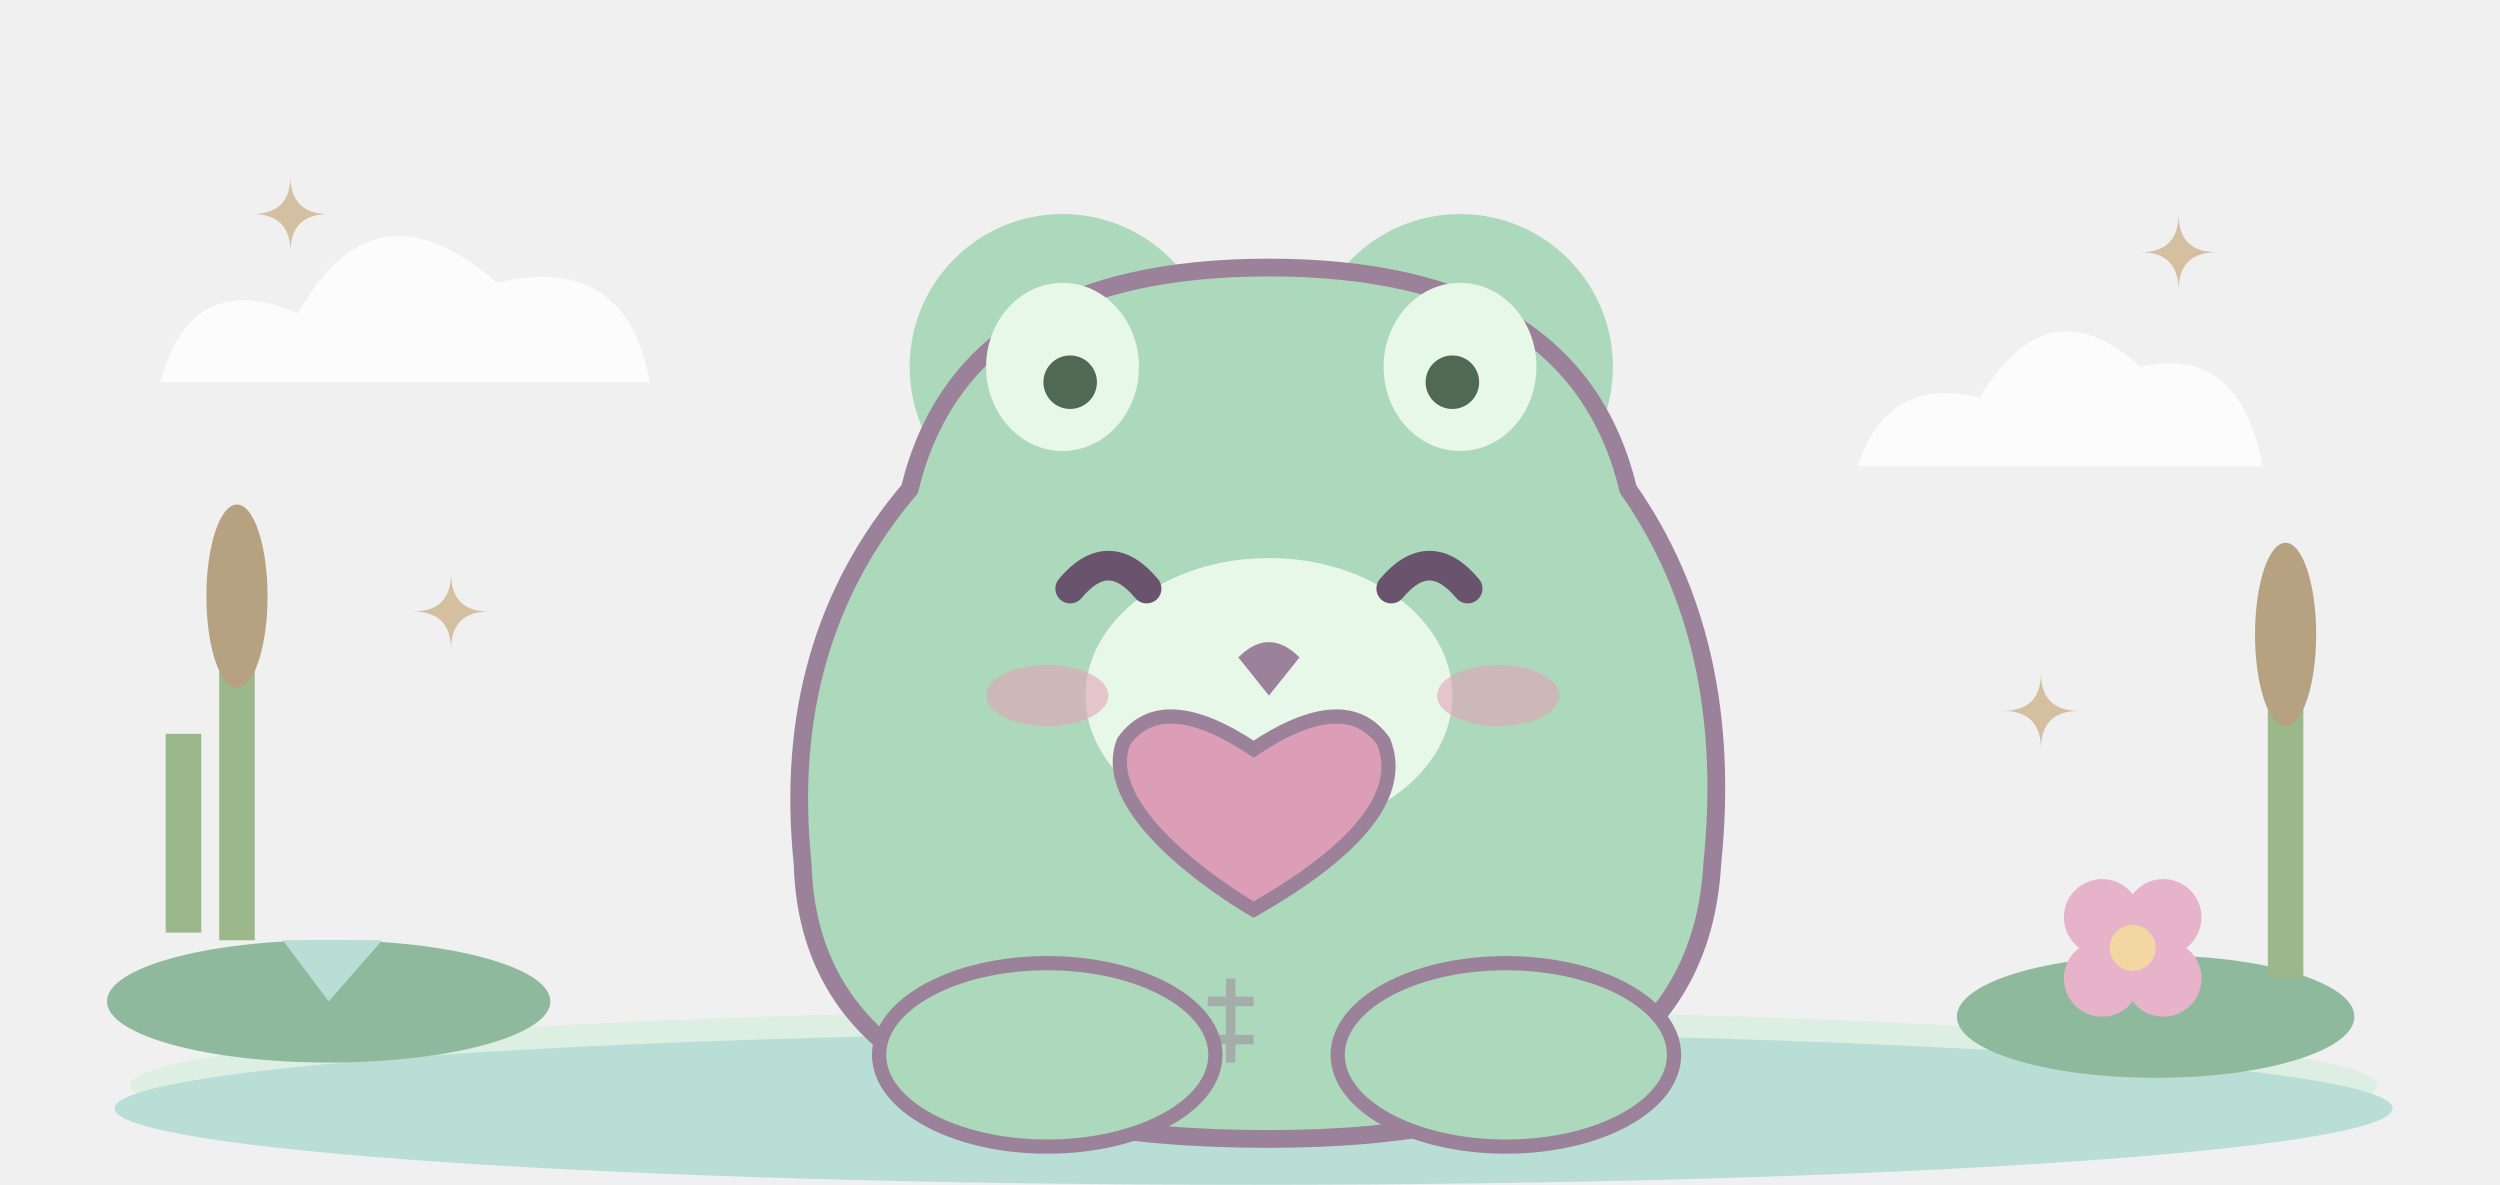
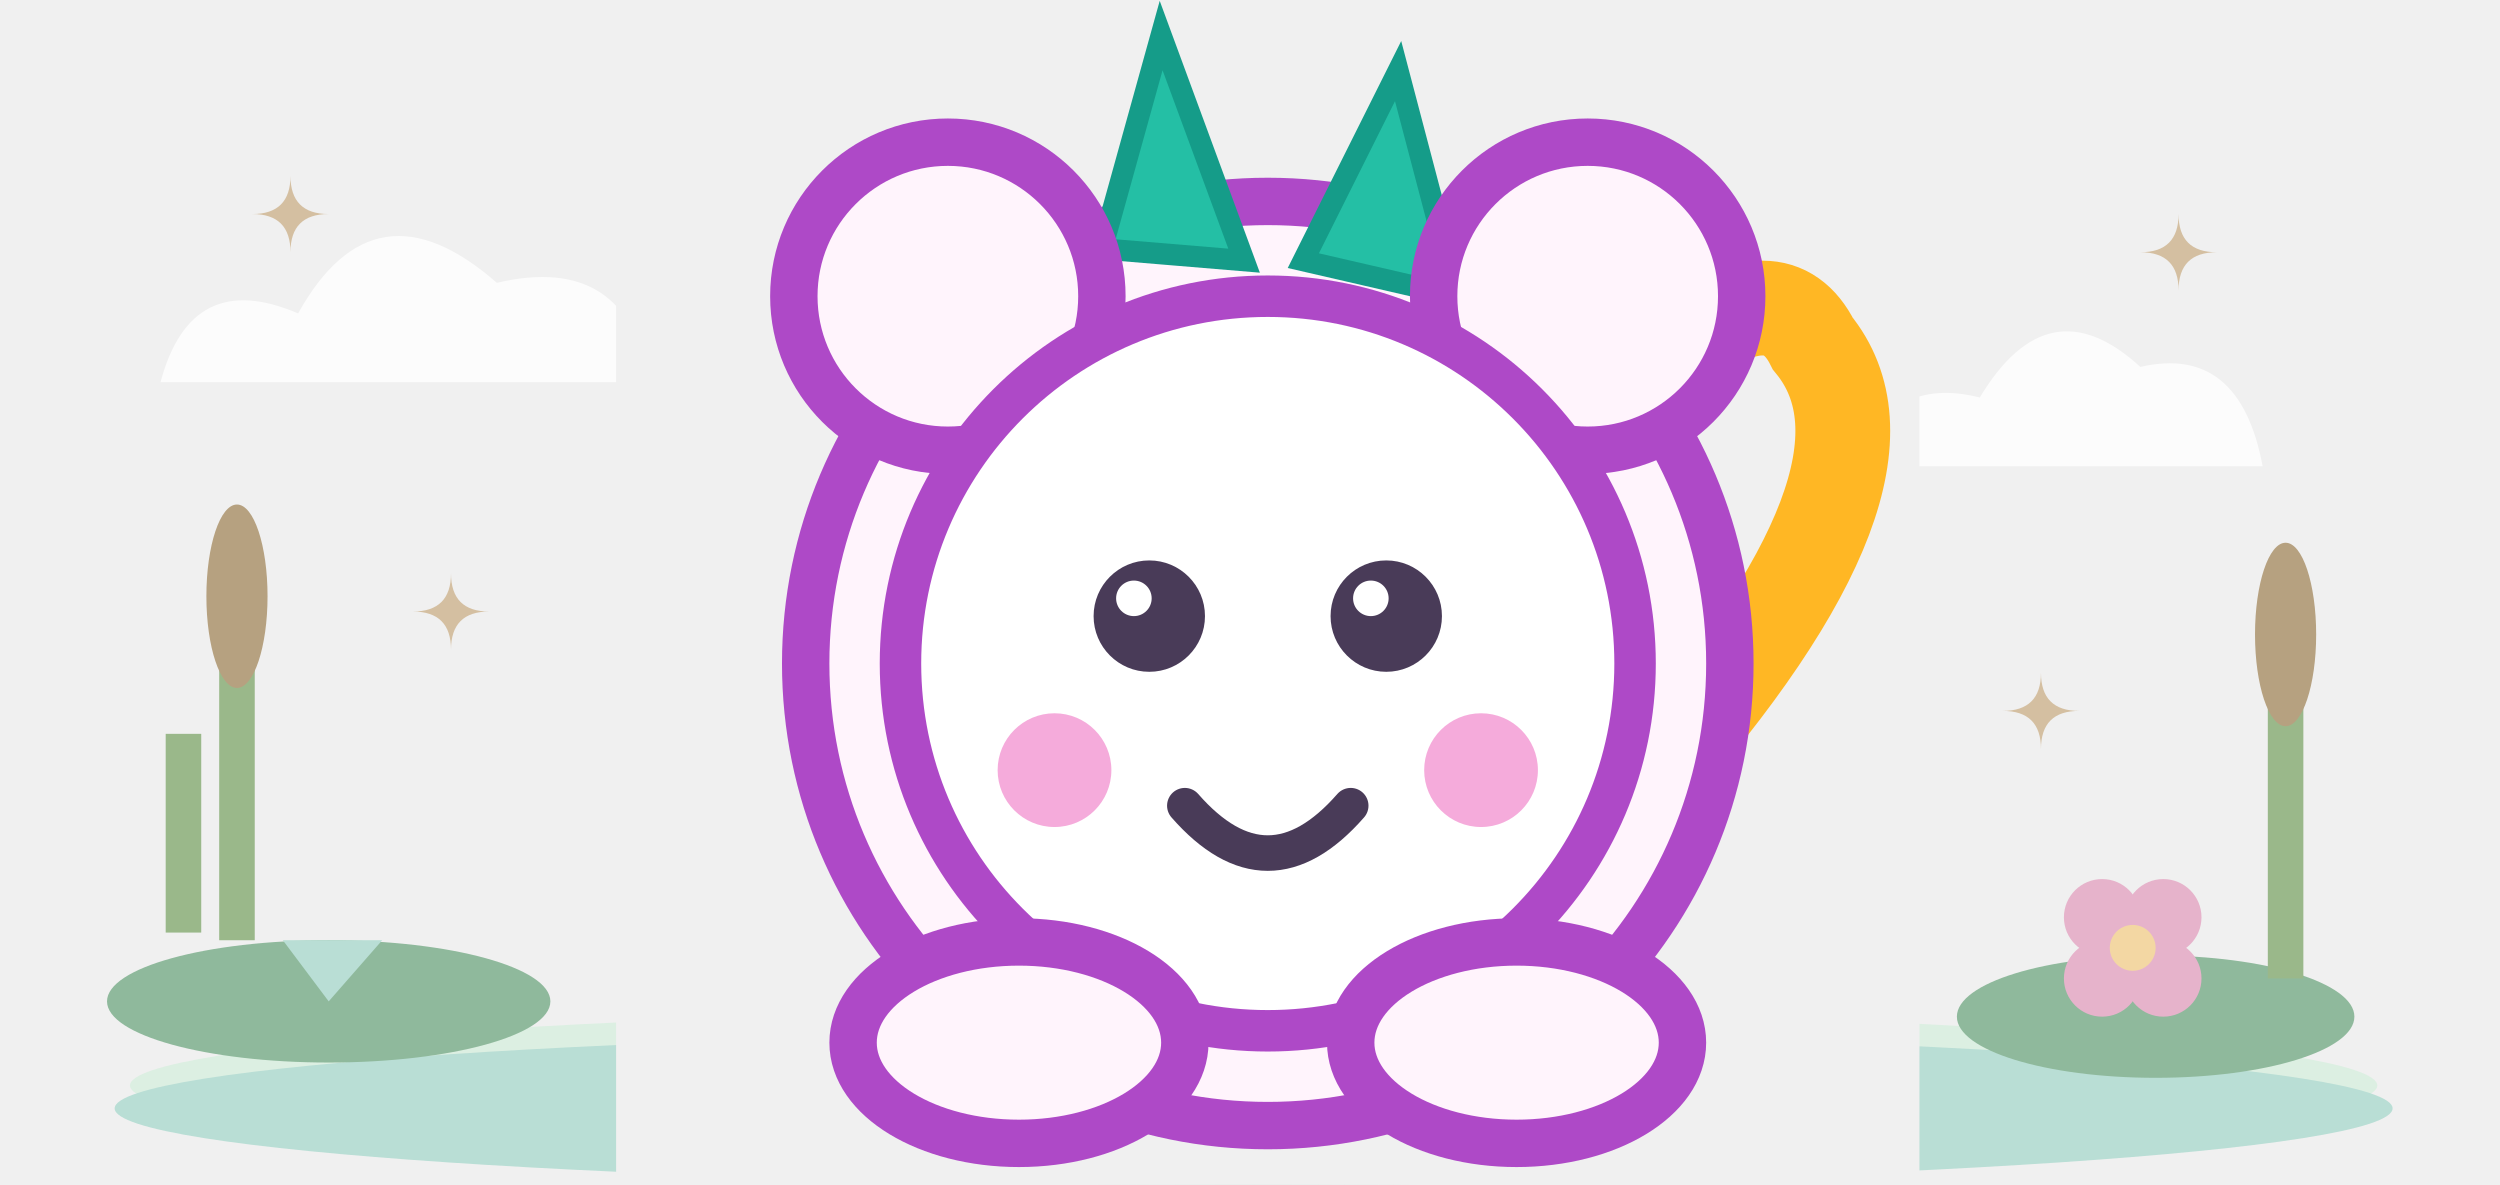
<svg xmlns="http://www.w3.org/2000/svg" width="211" height="100" viewBox="0 0 211 100" fill="none">
-   <path d="M105.806 98.064C158.184 98.064 200.645 95.176 200.645 91.613C200.645 88.05 158.184 85.161 105.806 85.161C53.428 85.161 10.968 88.05 10.968 91.613C10.968 95.176 53.428 98.064 105.806 98.064Z" fill="#DCEFE2" />
-   <path opacity="0.8" d="M13.548 32.258C15.269 25.806 19.14 23.871 25.161 26.452C29.462 18.71 35.054 17.849 41.935 23.871C49.247 22.151 53.548 24.946 54.839 32.258H13.548ZM156.774 39.355C158.495 34.194 161.935 32.258 167.097 33.548C170.968 27.097 175.484 26.237 180.645 30.968C186.237 29.677 189.677 32.473 190.968 39.355H156.774Z" fill="white" />
-   <path d="M24.516 14.839C24.516 16.989 23.441 18.065 21.29 18.065C23.441 18.065 24.516 19.14 24.516 21.291C24.516 19.14 25.591 18.065 27.742 18.065C25.591 18.065 24.516 16.989 24.516 14.839Z" fill="#D4BFA1" />
-   <path d="M183.871 18.064C183.871 20.215 182.796 21.29 180.645 21.29C182.796 21.29 183.871 22.366 183.871 24.516C183.871 22.366 184.946 21.29 187.097 21.29C184.946 21.29 183.871 20.215 183.871 18.064Z" fill="#D4BFA1" />
-   <path d="M172.258 56.774C172.258 58.925 171.183 60 169.032 60C171.183 60 172.258 61.075 172.258 63.226C172.258 61.075 173.333 60 175.484 60C173.333 60 172.258 58.925 172.258 56.774Z" fill="#D4BFA1" />
-   <path d="M38.065 48.387C38.065 50.538 36.989 51.613 34.839 51.613C36.989 51.613 38.065 52.688 38.065 54.839C38.065 52.688 39.14 51.613 41.29 51.613C39.14 51.613 38.065 50.538 38.065 48.387Z" fill="#D4BFA1" />
-   <path d="M105.806 100C158.897 100 201.935 97.111 201.935 93.548C201.935 89.985 158.897 87.097 105.806 87.097C52.716 87.097 9.677 89.985 9.677 93.548C9.677 97.111 52.716 100 105.806 100Z" fill="#B9DED5" />
-   <path d="M27.742 89.678C38.075 89.678 46.452 87.367 46.452 84.516C46.452 81.666 38.075 79.355 27.742 79.355C17.409 79.355 9.032 81.666 9.032 84.516C9.032 87.367 17.409 89.678 27.742 89.678Z" fill="#8FB99C" />
-   <path d="M27.742 84.516L23.871 79.355H32.258L27.742 84.516Z" fill="#B9DED5" />
-   <path d="M181.935 90.968C191.2 90.968 198.71 88.657 198.71 85.806C198.71 82.956 191.2 80.645 181.935 80.645C172.671 80.645 165.161 82.956 165.161 85.806C165.161 88.657 172.671 90.968 181.935 90.968Z" fill="#8FB99C" />
-   <path d="M177.419 80.645C179.201 80.645 180.645 79.201 180.645 77.419C180.645 75.638 179.201 74.193 177.419 74.193C175.638 74.193 174.194 75.638 174.194 77.419C174.194 79.201 175.638 80.645 177.419 80.645Z" fill="#E6B3CB" />
-   <path d="M182.581 80.645C184.362 80.645 185.806 79.201 185.806 77.419C185.806 75.638 184.362 74.193 182.581 74.193C180.799 74.193 179.355 75.638 179.355 77.419C179.355 79.201 180.799 80.645 182.581 80.645Z" fill="#E6B3CB" />
-   <path d="M177.419 85.806C179.201 85.806 180.645 84.362 180.645 82.58C180.645 80.799 179.201 79.355 177.419 79.355C175.638 79.355 174.194 80.799 174.194 82.58C174.194 84.362 175.638 85.806 177.419 85.806Z" fill="#E6B3CB" />
-   <path d="M182.581 85.806C184.362 85.806 185.806 84.362 185.806 82.58C185.806 80.799 184.362 79.355 182.581 79.355C180.799 79.355 179.355 80.799 179.355 82.58C179.355 84.362 180.799 85.806 182.581 85.806Z" fill="#E6B3CB" />
-   <path d="M180 81.935C181.069 81.935 181.936 81.069 181.936 80C181.936 78.931 181.069 78.064 180 78.064C178.931 78.064 178.065 78.931 178.065 80C178.065 81.069 178.931 81.935 180 81.935Z" fill="#F3D7A3" />
-   <path d="M20 79.355V49.677V79.355ZM15.484 78.71V61.935V78.71ZM192.903 82.581V52.903V82.581Z" fill="black" />
-   <path d="M20 79.355V49.677M15.484 78.71V61.935M192.903 82.581V52.903" stroke="#9AB88A" stroke-width="3" />
-   <path d="M20 58.064C21.425 58.064 22.581 54.598 22.581 50.322C22.581 46.047 21.425 42.581 20 42.581C18.575 42.581 17.419 46.047 17.419 50.322C17.419 54.598 18.575 58.064 20 58.064Z" fill="#B6A180" />
-   <path d="M192.903 61.291C194.328 61.291 195.484 57.824 195.484 53.549C195.484 49.273 194.328 45.807 192.903 45.807C191.478 45.807 190.323 49.273 190.323 53.549C190.323 57.824 191.478 61.291 192.903 61.291Z" fill="#B6A180" />
-   <path d="M89.677 43.871C96.804 43.871 102.581 38.094 102.581 30.968C102.581 23.841 96.804 18.064 89.677 18.064C82.551 18.064 76.774 23.841 76.774 30.968C76.774 38.094 82.551 43.871 89.677 43.871Z" fill="#ACD8BB" />
-   <path d="M123.226 43.871C130.352 43.871 136.129 38.094 136.129 30.968C136.129 23.841 130.352 18.064 123.226 18.064C116.1 18.064 110.323 23.841 110.323 30.968C110.323 38.094 116.1 43.871 123.226 43.871Z" fill="#ACD8BB" />
-   <path d="M76.774 41.29C79.785 28.817 89.892 22.581 107.097 22.581C124.301 22.581 134.409 28.817 137.419 41.29C143.441 49.892 145.806 60.43 144.516 72.903C143.656 88.387 131.183 96.129 107.097 96.129C81.29 96.129 68.172 88.387 67.742 72.903C66.452 60.43 69.462 49.892 76.774 41.29Z" fill="#ACD8BB" stroke="#9B829A" stroke-width="1.5" />
-   <path d="M88.387 96.774C96.226 96.774 102.581 93.308 102.581 89.032C102.581 84.757 96.226 81.29 88.387 81.29C80.548 81.29 74.194 84.757 74.194 89.032C74.194 93.308 80.548 96.774 88.387 96.774Z" fill="#ACD8BB" stroke="#9B829A" stroke-width="1.2" />
-   <path d="M127.097 96.774C134.936 96.774 141.29 93.308 141.29 89.032C141.29 84.757 134.936 81.29 127.097 81.29C119.258 81.29 112.903 84.757 112.903 89.032C112.903 93.308 119.258 96.774 127.097 96.774Z" fill="#ACD8BB" stroke="#9B829A" stroke-width="1.2" />
-   <path d="M107.097 70.323C115.648 70.323 122.581 65.123 122.581 58.71C122.581 52.296 115.648 47.097 107.097 47.097C98.545 47.097 91.613 52.296 91.613 58.71C91.613 65.123 98.545 70.323 107.097 70.323Z" fill="#E7F7E8" />
-   <path d="M104.516 55.484C106.237 53.763 107.957 53.763 109.677 55.484L107.097 58.709L104.516 55.484Z" fill="#9B829A" />
-   <path d="M89.677 38.065C93.24 38.065 96.129 34.887 96.129 30.968C96.129 27.048 93.24 23.871 89.677 23.871C86.114 23.871 83.226 27.048 83.226 30.968C83.226 34.887 86.114 38.065 89.677 38.065Z" fill="#E7F7E8" />
-   <path d="M123.226 38.065C126.789 38.065 129.677 34.887 129.677 30.968C129.677 27.048 126.789 23.871 123.226 23.871C119.663 23.871 116.774 27.048 116.774 30.968C116.774 34.887 119.663 38.065 123.226 38.065Z" fill="#E7F7E8" />
-   <path d="M90.323 34.516C91.57 34.516 92.581 33.505 92.581 32.258C92.581 31.011 91.57 30 90.323 30C89.076 30 88.064 31.011 88.064 32.258C88.064 33.505 89.076 34.516 90.323 34.516Z" fill="#506952" />
-   <path d="M122.581 34.516C123.828 34.516 124.839 33.505 124.839 32.258C124.839 31.011 123.828 30 122.581 30C121.334 30 120.323 31.011 120.323 32.258C120.323 33.505 121.334 34.516 122.581 34.516Z" fill="#506952" />
-   <path d="M90.323 49.677C92.473 47.096 94.624 47.096 96.774 49.677M117.419 49.677C119.57 47.096 121.72 47.096 123.871 49.677" stroke="#69536D" stroke-width="2.5" stroke-linecap="round" />
-   <path opacity="0.6" d="M88.387 61.29C91.238 61.29 93.548 60.135 93.548 58.71C93.548 57.284 91.238 56.129 88.387 56.129C85.537 56.129 83.226 57.284 83.226 58.71C83.226 60.135 85.537 61.29 88.387 61.29Z" fill="#E2A4B7" />
-   <path opacity="0.6" d="M126.452 61.29C129.302 61.29 131.613 60.135 131.613 58.71C131.613 57.284 129.302 56.129 126.452 56.129C123.601 56.129 121.29 57.284 121.29 58.71C121.29 60.135 123.601 61.29 126.452 61.29Z" fill="#E2A4B7" />
-   <path d="M101.935 61.935C105.376 64.946 108.817 64.946 112.258 61.935" stroke="#9B829A" stroke-width="1.6" stroke-linecap="round" />
-   <path d="M105.806 76.774C105.806 76.774 92.258 69.032 94.839 62.581C96.989 59.57 100.645 59.785 105.806 63.226C110.968 59.785 114.624 59.57 116.774 62.581C118.495 66.882 114.839 71.613 105.806 76.774Z" fill="#DC9EB7" stroke="#9B829A" stroke-width="1.2" />
-   <path d="M80.772 75.585C85.616 77.844 90.641 77.319 91.996 74.412C93.352 71.506 90.524 67.319 85.68 65.06C80.836 62.801 75.81 63.326 74.455 66.233C73.1 69.139 75.928 73.326 80.772 75.585Z" fill="#ACD8BB" />
-   <path d="M132.777 75.585C137.62 73.326 140.449 69.139 139.093 66.233C137.738 63.326 132.713 62.801 127.869 65.06C123.025 67.319 120.197 71.506 121.552 74.412C122.907 77.319 127.933 77.844 132.777 75.585Z" fill="#ACD8BB" />
-   <g opacity="0.5">
-     <path d="M103.871 82.581V89.677V82.581ZM101.935 84.516H105.806H101.935ZM101.935 87.742H105.806H101.935Z" fill="black" />
-     <path d="M103.871 82.581V89.677M101.935 84.516H105.806M101.935 87.742H105.806" stroke="#9B829A" stroke-width="0.8" />
+   <defs>
+     <mask id="pl-cozy-clear">
+       <rect width="211" height="100" fill="white" />
+       <rect x="52" y="0" width="110" height="100" fill="black" />
+     </mask>
+   </defs>
+   <g mask="url(#pl-cozy-clear)">
+     <path d="M105.806 98.064C158.184 98.064 200.645 95.176 200.645 91.613C200.645 88.05 158.184 85.161 105.806 85.161C53.428 85.161 10.968 88.05 10.968 91.613C10.968 95.176 53.428 98.064 105.806 98.064Z" fill="#DCEFE2" />
+     <path opacity="0.8" d="M13.548 32.258C15.269 25.806 19.14 23.871 25.161 26.452C29.462 18.71 35.054 17.849 41.935 23.871C49.247 22.151 53.548 24.946 54.839 32.258H13.548ZM156.774 39.355C158.495 34.194 161.935 32.258 167.097 33.548C170.968 27.097 175.484 26.237 180.645 30.968C186.237 29.677 189.677 32.473 190.968 39.355H156.774Z" fill="white" />
+     <path d="M24.516 14.839C24.516 16.989 23.441 18.065 21.29 18.065C23.441 18.065 24.516 19.14 24.516 21.291C24.516 19.14 25.591 18.065 27.742 18.065C25.591 18.065 24.516 16.989 24.516 14.839Z" fill="#D4BFA1" />
+     <path d="M183.871 18.064C183.871 20.215 182.796 21.29 180.645 21.29C182.796 21.29 183.871 22.366 183.871 24.516C183.871 22.366 184.946 21.29 187.097 21.29C184.946 21.29 183.871 20.215 183.871 18.064Z" fill="#D4BFA1" />
+     <path d="M172.258 56.774C172.258 58.925 171.183 60 169.032 60C171.183 60 172.258 61.075 172.258 63.226C172.258 61.075 173.333 60 175.484 60C173.333 60 172.258 58.925 172.258 56.774Z" fill="#D4BFA1" />
+     <path d="M38.065 48.387C38.065 50.538 36.989 51.613 34.839 51.613C36.989 51.613 38.065 52.688 38.065 54.839C38.065 52.688 39.14 51.613 41.29 51.613C39.14 51.613 38.065 50.538 38.065 48.387Z" fill="#D4BFA1" />
+     <path d="M105.806 100C158.897 100 201.935 97.111 201.935 93.548C201.935 89.985 158.897 87.097 105.806 87.097C52.716 87.097 9.677 89.985 9.677 93.548C9.677 97.111 52.716 100 105.806 100Z" fill="#B9DED5" />
+     <path d="M27.742 89.678C38.075 89.678 46.452 87.367 46.452 84.516C46.452 81.666 38.075 79.355 27.742 79.355C17.409 79.355 9.032 81.666 9.032 84.516C9.032 87.367 17.409 89.678 27.742 89.678Z" fill="#8FB99C" />
+     <path d="M27.742 84.516L23.871 79.355H32.258L27.742 84.516Z" fill="#B9DED5" />
+     <path d="M181.935 90.968C191.2 90.968 198.71 88.657 198.71 85.806C198.71 82.956 191.2 80.645 181.935 80.645C172.671 80.645 165.161 82.956 165.161 85.806C165.161 88.657 172.671 90.968 181.935 90.968Z" fill="#8FB99C" />
+     <path d="M177.419 80.645C179.201 80.645 180.645 79.201 180.645 77.419C180.645 75.638 179.201 74.193 177.419 74.193C175.638 74.193 174.194 75.638 174.194 77.419C174.194 79.201 175.638 80.645 177.419 80.645Z" fill="#E6B3CB" />
+     <path d="M182.581 80.645C184.362 80.645 185.806 79.201 185.806 77.419C185.806 75.638 184.362 74.193 182.581 74.193C180.799 74.193 179.355 75.638 179.355 77.419C179.355 79.201 180.799 80.645 182.581 80.645Z" fill="#E6B3CB" />
+     <path d="M177.419 85.806C179.201 85.806 180.645 84.362 180.645 82.58C180.645 80.799 179.201 79.355 177.419 79.355C175.638 79.355 174.194 80.799 174.194 82.58C174.194 84.362 175.638 85.806 177.419 85.806Z" fill="#E6B3CB" />
+     <path d="M182.581 85.806C184.362 85.806 185.806 84.362 185.806 82.58C185.806 80.799 184.362 79.355 182.581 79.355C180.799 79.355 179.355 80.799 179.355 82.58C179.355 84.362 180.799 85.806 182.581 85.806Z" fill="#E6B3CB" />
+     <path d="M180 81.935C181.069 81.935 181.936 81.069 181.936 80C181.936 78.931 181.069 78.064 180 78.064C178.931 78.064 178.065 78.931 178.065 80C178.065 81.069 178.931 81.935 180 81.935Z" fill="#F3D7A3" />
+     <path d="M20 79.355V49.677V79.355ZM15.484 78.71V61.935V78.71ZM192.903 82.581V52.903V82.581Z" fill="black" />
+     <path d="M20 79.355V49.677M15.484 78.71V61.935M192.903 82.581V52.903" stroke="#9AB88A" stroke-width="3" />
+     <path d="M20 58.064C21.425 58.064 22.581 54.598 22.581 50.322C22.581 46.047 21.425 42.581 20 42.581C18.575 42.581 17.419 46.047 17.419 50.322C17.419 54.598 18.575 58.064 20 58.064Z" fill="#B6A180" />
+     <path d="M192.903 61.291C194.328 61.291 195.484 57.824 195.484 53.549C195.484 49.273 194.328 45.807 192.903 45.807C191.478 45.807 190.323 49.273 190.323 53.549C190.323 57.824 191.478 61.291 192.903 61.291Z" fill="#B6A180" />
+     <path d="M89.677 43.871C96.804 43.871 102.581 38.094 102.581 30.968C102.581 23.841 96.804 18.064 89.677 18.064C82.551 18.064 76.774 23.841 76.774 30.968C76.774 38.094 82.551 43.871 89.677 43.871Z" fill="#ACD8BB" />
+     <path d="M123.226 43.871C130.352 43.871 136.129 38.094 136.129 30.968C136.129 23.841 130.352 18.064 123.226 18.064C116.1 18.064 110.323 23.841 110.323 30.968C110.323 38.094 116.1 43.871 123.226 43.871Z" fill="#ACD8BB" />
+     <path d="M76.774 41.29C79.785 28.817 89.892 22.581 107.097 22.581C124.301 22.581 134.409 28.817 137.419 41.29C143.441 49.892 145.806 60.43 144.516 72.903C143.656 88.387 131.183 96.129 107.097 96.129C81.29 96.129 68.172 88.387 67.742 72.903C66.452 60.43 69.462 49.892 76.774 41.29Z" fill="#ACD8BB" stroke="#9B829A" stroke-width="1.5" />
+     <path d="M88.387 96.774C96.226 96.774 102.581 93.308 102.581 89.032C102.581 84.757 96.226 81.29 88.387 81.29C80.548 81.29 74.194 84.757 74.194 89.032C74.194 93.308 80.548 96.774 88.387 96.774Z" fill="#ACD8BB" stroke="#9B829A" stroke-width="1.2" />
+     <path d="M127.097 96.774C134.936 96.774 141.29 93.308 141.29 89.032C141.29 84.757 134.936 81.29 127.097 81.29C119.258 81.29 112.903 84.757 112.903 89.032C112.903 93.308 119.258 96.774 127.097 96.774Z" fill="#ACD8BB" stroke="#9B829A" stroke-width="1.2" />
+     <path d="M107.097 70.323C115.648 70.323 122.581 65.123 122.581 58.71C122.581 52.296 115.648 47.097 107.097 47.097C98.545 47.097 91.613 52.296 91.613 58.71C91.613 65.123 98.545 70.323 107.097 70.323Z" fill="#E7F7E8" />
+     <path d="M104.516 55.484C106.237 53.763 107.957 53.763 109.677 55.484L107.097 58.709L104.516 55.484Z" fill="#9B829A" />
+     <path d="M89.677 38.065C93.24 38.065 96.129 34.887 96.129 30.968C96.129 27.048 93.24 23.871 89.677 23.871C86.114 23.871 83.226 27.048 83.226 30.968C83.226 34.887 86.114 38.065 89.677 38.065Z" fill="#E7F7E8" />
+     <path d="M123.226 38.065C126.789 38.065 129.677 34.887 129.677 30.968C129.677 27.048 126.789 23.871 123.226 23.871C119.663 23.871 116.774 27.048 116.774 30.968C116.774 34.887 119.663 38.065 123.226 38.065Z" fill="#E7F7E8" />
+     <path d="M90.323 34.516C91.57 34.516 92.581 33.505 92.581 32.258C92.581 31.011 91.57 30 90.323 30C89.076 30 88.064 31.011 88.064 32.258C88.064 33.505 89.076 34.516 90.323 34.516Z" fill="#506952" />
+     <path d="M122.581 34.516C123.828 34.516 124.839 33.505 124.839 32.258C124.839 31.011 123.828 30 122.581 30C121.334 30 120.323 31.011 120.323 32.258C120.323 33.505 121.334 34.516 122.581 34.516Z" fill="#506952" />
+     <path d="M90.323 49.677C92.473 47.096 94.624 47.096 96.774 49.677M117.419 49.677C119.57 47.096 121.72 47.096 123.871 49.677" stroke="#69536D" stroke-width="2.5" stroke-linecap="round" />
+     <path opacity="0.6" d="M88.387 61.29C91.238 61.29 93.548 60.135 93.548 58.71C93.548 57.284 91.238 56.129 88.387 56.129C85.537 56.129 83.226 57.284 83.226 58.71C83.226 60.135 85.537 61.29 88.387 61.29Z" fill="#E2A4B7" />
+     <path opacity="0.6" d="M126.452 61.29C129.302 61.29 131.613 60.135 131.613 58.71C131.613 57.284 129.302 56.129 126.452 56.129C123.601 56.129 121.29 57.284 121.29 58.71C121.29 60.135 123.601 61.29 126.452 61.29Z" fill="#E2A4B7" />
+     <path d="M101.935 61.935C105.376 64.946 108.817 64.946 112.258 61.935" stroke="#9B829A" stroke-width="1.6" stroke-linecap="round" />
+     <path d="M105.806 76.774C105.806 76.774 92.258 69.032 94.839 62.581C96.989 59.57 100.645 59.785 105.806 63.226C110.968 59.785 114.624 59.57 116.774 62.581C118.495 66.882 114.839 71.613 105.806 76.774Z" fill="#DC9EB7" stroke="#9B829A" stroke-width="1.2" />
+     <path d="M80.772 75.585C85.616 77.844 90.641 77.319 91.996 74.412C93.352 71.506 90.524 67.319 85.68 65.06C80.836 62.801 75.81 63.326 74.455 66.233C73.1 69.139 75.928 73.326 80.772 75.585Z" fill="#ACD8BB" />
+     <path d="M132.777 75.585C137.62 73.326 140.449 69.139 139.093 66.233C137.738 63.326 132.713 62.801 127.869 65.06C123.025 67.319 120.197 71.506 121.552 74.412C122.907 77.319 127.933 77.844 132.777 75.585Z" fill="#ACD8BB" />
+     <g opacity="0.5">
+       <path d="M103.871 82.581V89.677V82.581ZM101.935 84.516H105.806H101.935ZM101.935 87.742H105.806H101.935Z" fill="black" />
+       <path d="M103.871 82.581V89.677M101.935 84.516H105.806M101.935 87.742H105.806" stroke="#9B829A" stroke-width="0.8" />
+     </g>
+   </g>
+   <g transform="translate(57 0) scale(1)">
+     <g data-cozy-mascot="true">
+       <path d="M82 66Q105 40 96 29Q93 23 85 29" fill="none" stroke="#FFB724" stroke-width="8" stroke-linecap="round" />
+       <circle cx="50" cy="56" r="39" fill="#FFF4FC" stroke="#AE49C7" stroke-width="4" />
+       <path d="M36 21L41 3L48 22Z M53 22L61 6L66 25Z" fill="#24BFA5" stroke="#159C89" stroke-width="1.8" />
+       <circle cx="23" cy="25" r="13" fill="#FFF4FC" stroke="#AE49C7" stroke-width="4" />
+       <circle cx="77" cy="25" r="13" fill="#FFF4FC" stroke="#AE49C7" stroke-width="4" />
+       <circle cx="50" cy="56" r="31" fill="#FFFFFF" stroke="#AE49C7" stroke-width="3.5" />
+       <circle cx="40" cy="52" r="4.7" fill="#493B58" />
+       <circle cx="60" cy="52" r="4.7" fill="#493B58" />
+       <circle cx="38.7" cy="50.5" r="1.5" fill="white" />
+       <circle cx="58.7" cy="50.5" r="1.5" fill="white" />
+       <circle cx="32" cy="65" r="4.8" fill="#F5ABDB" />
+       <circle cx="68" cy="65" r="4.8" fill="#F5ABDB" />
+       <path d="M43 68Q50 76 57 68" stroke="#493B58" stroke-width="3" fill="none" stroke-linecap="round" />
+       <ellipse cx="29" cy="88" rx="14" ry="8.5" fill="#FFF4FC" stroke="#AE49C7" stroke-width="4" />
+       <ellipse cx="71" cy="88" rx="14" ry="8.5" fill="#FFF4FC" stroke="#AE49C7" stroke-width="4" />
+     </g>
  </g>
</svg>
